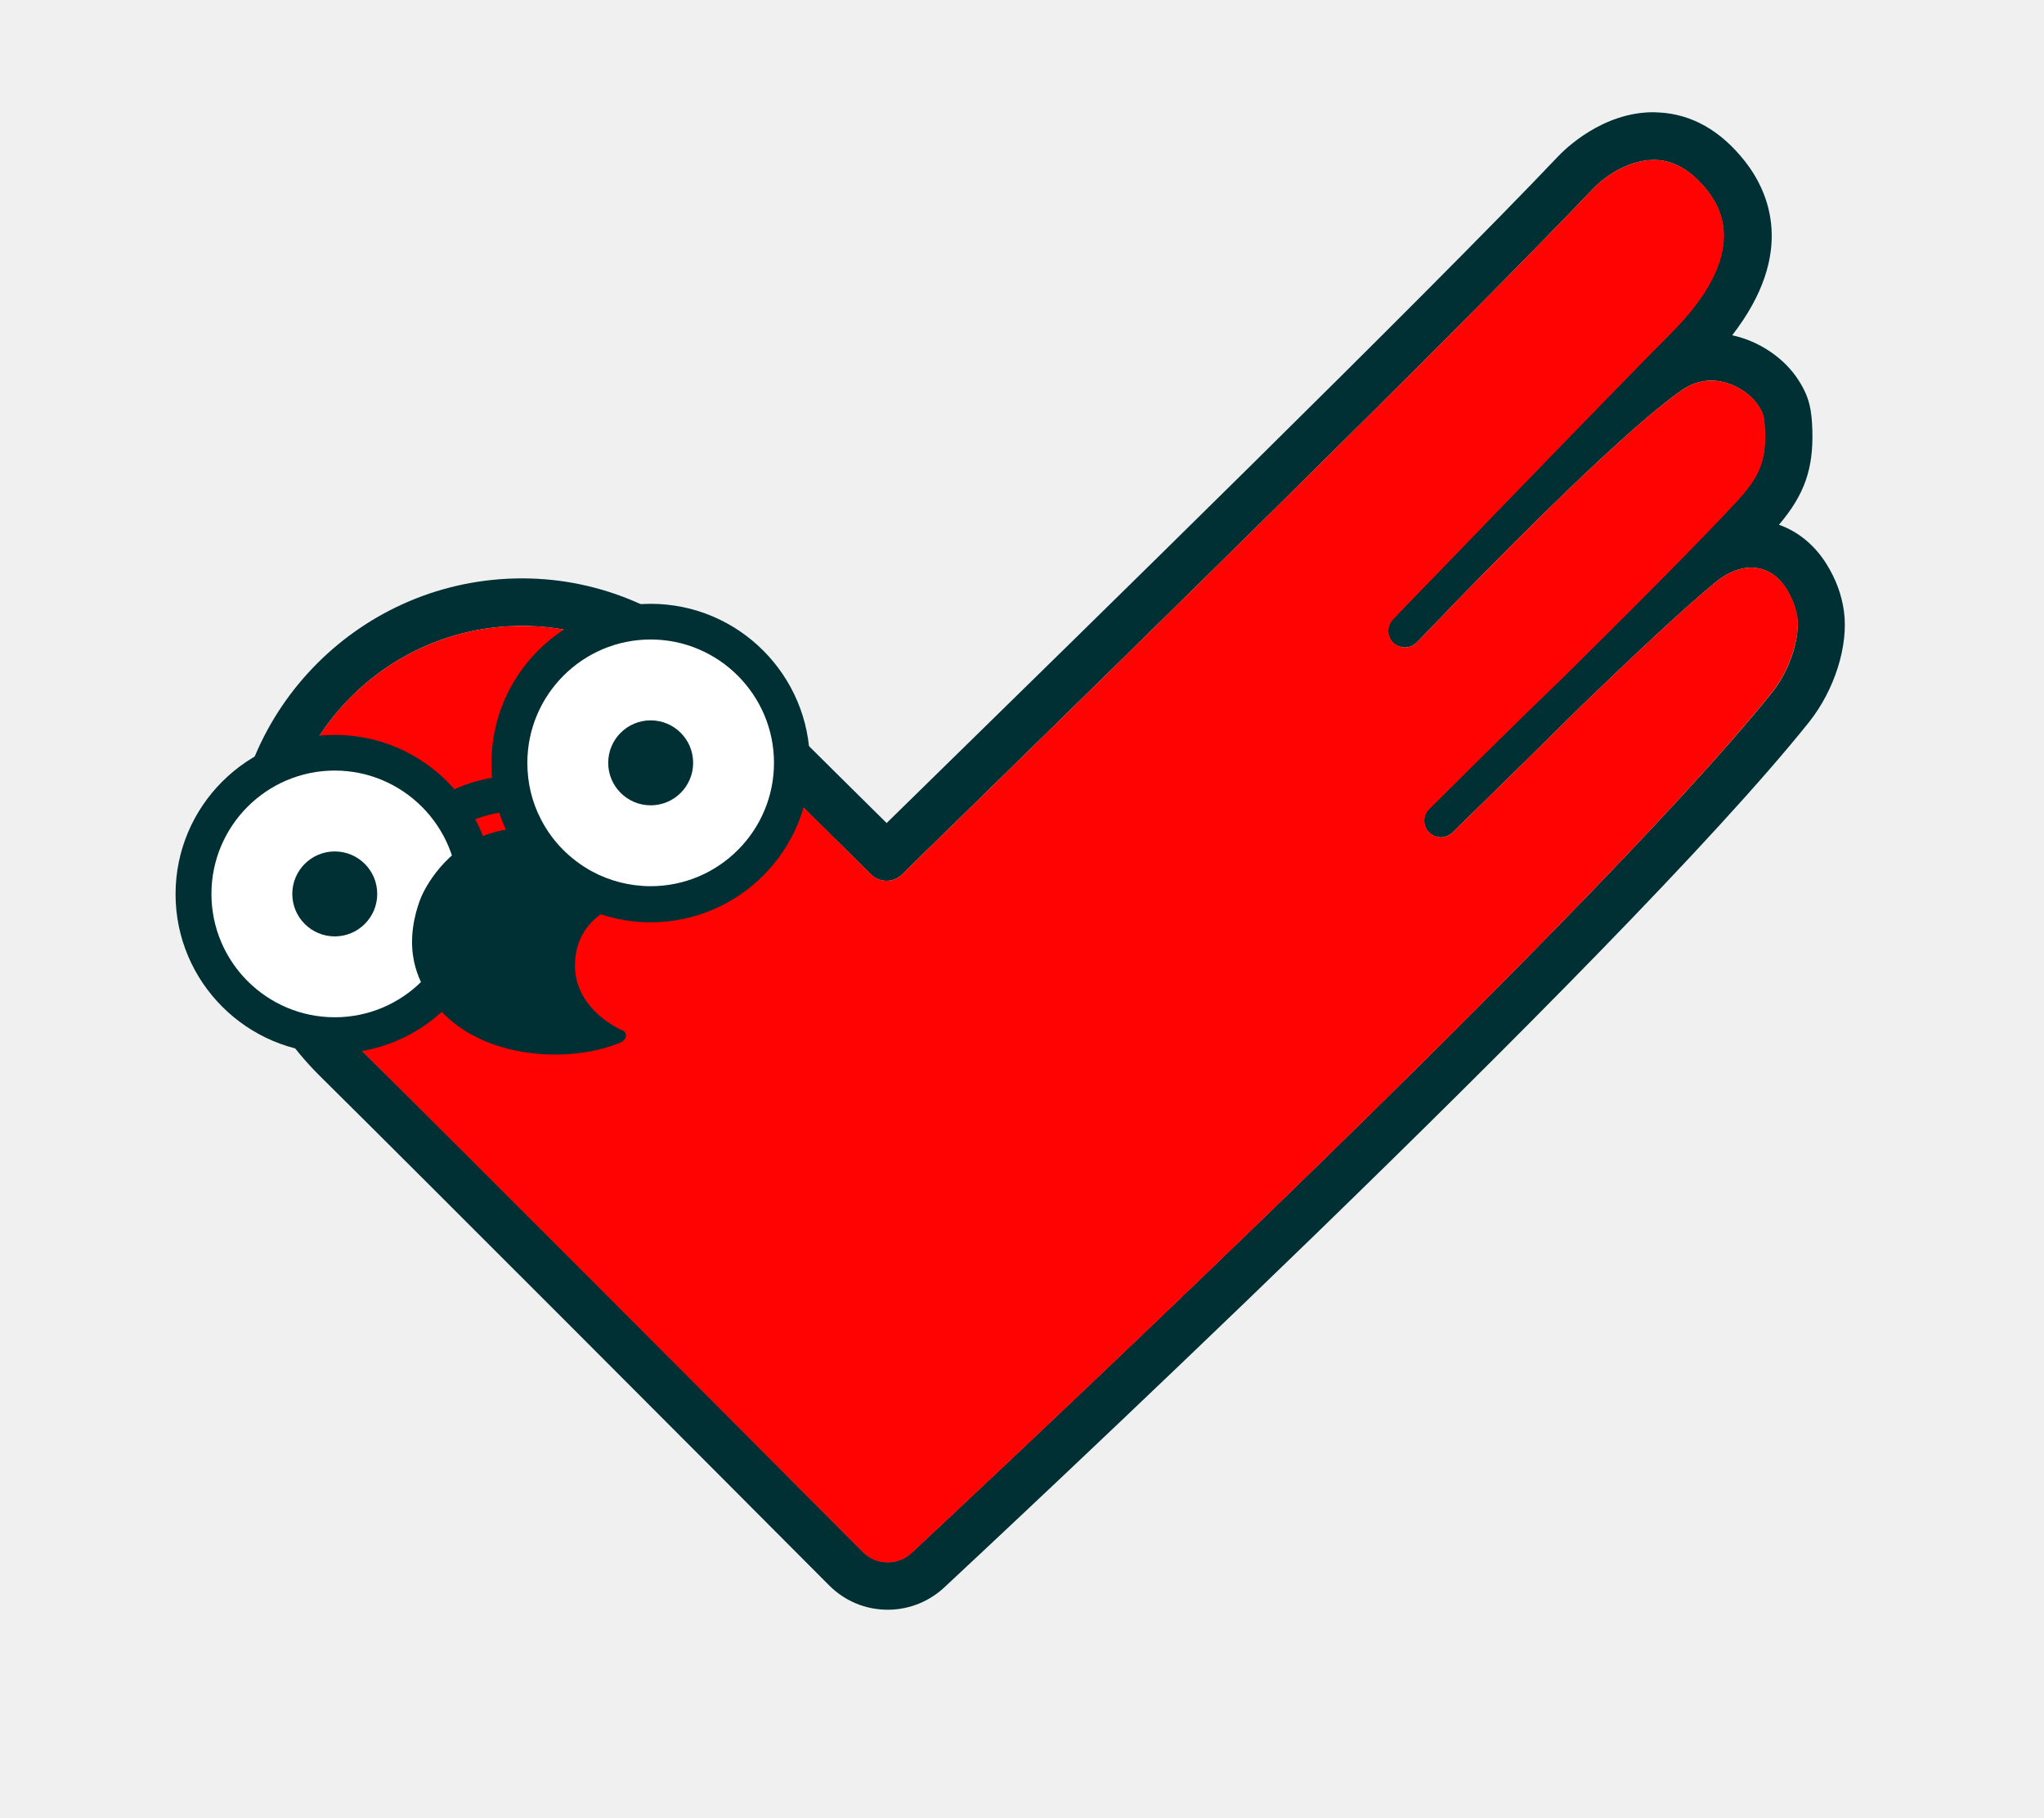
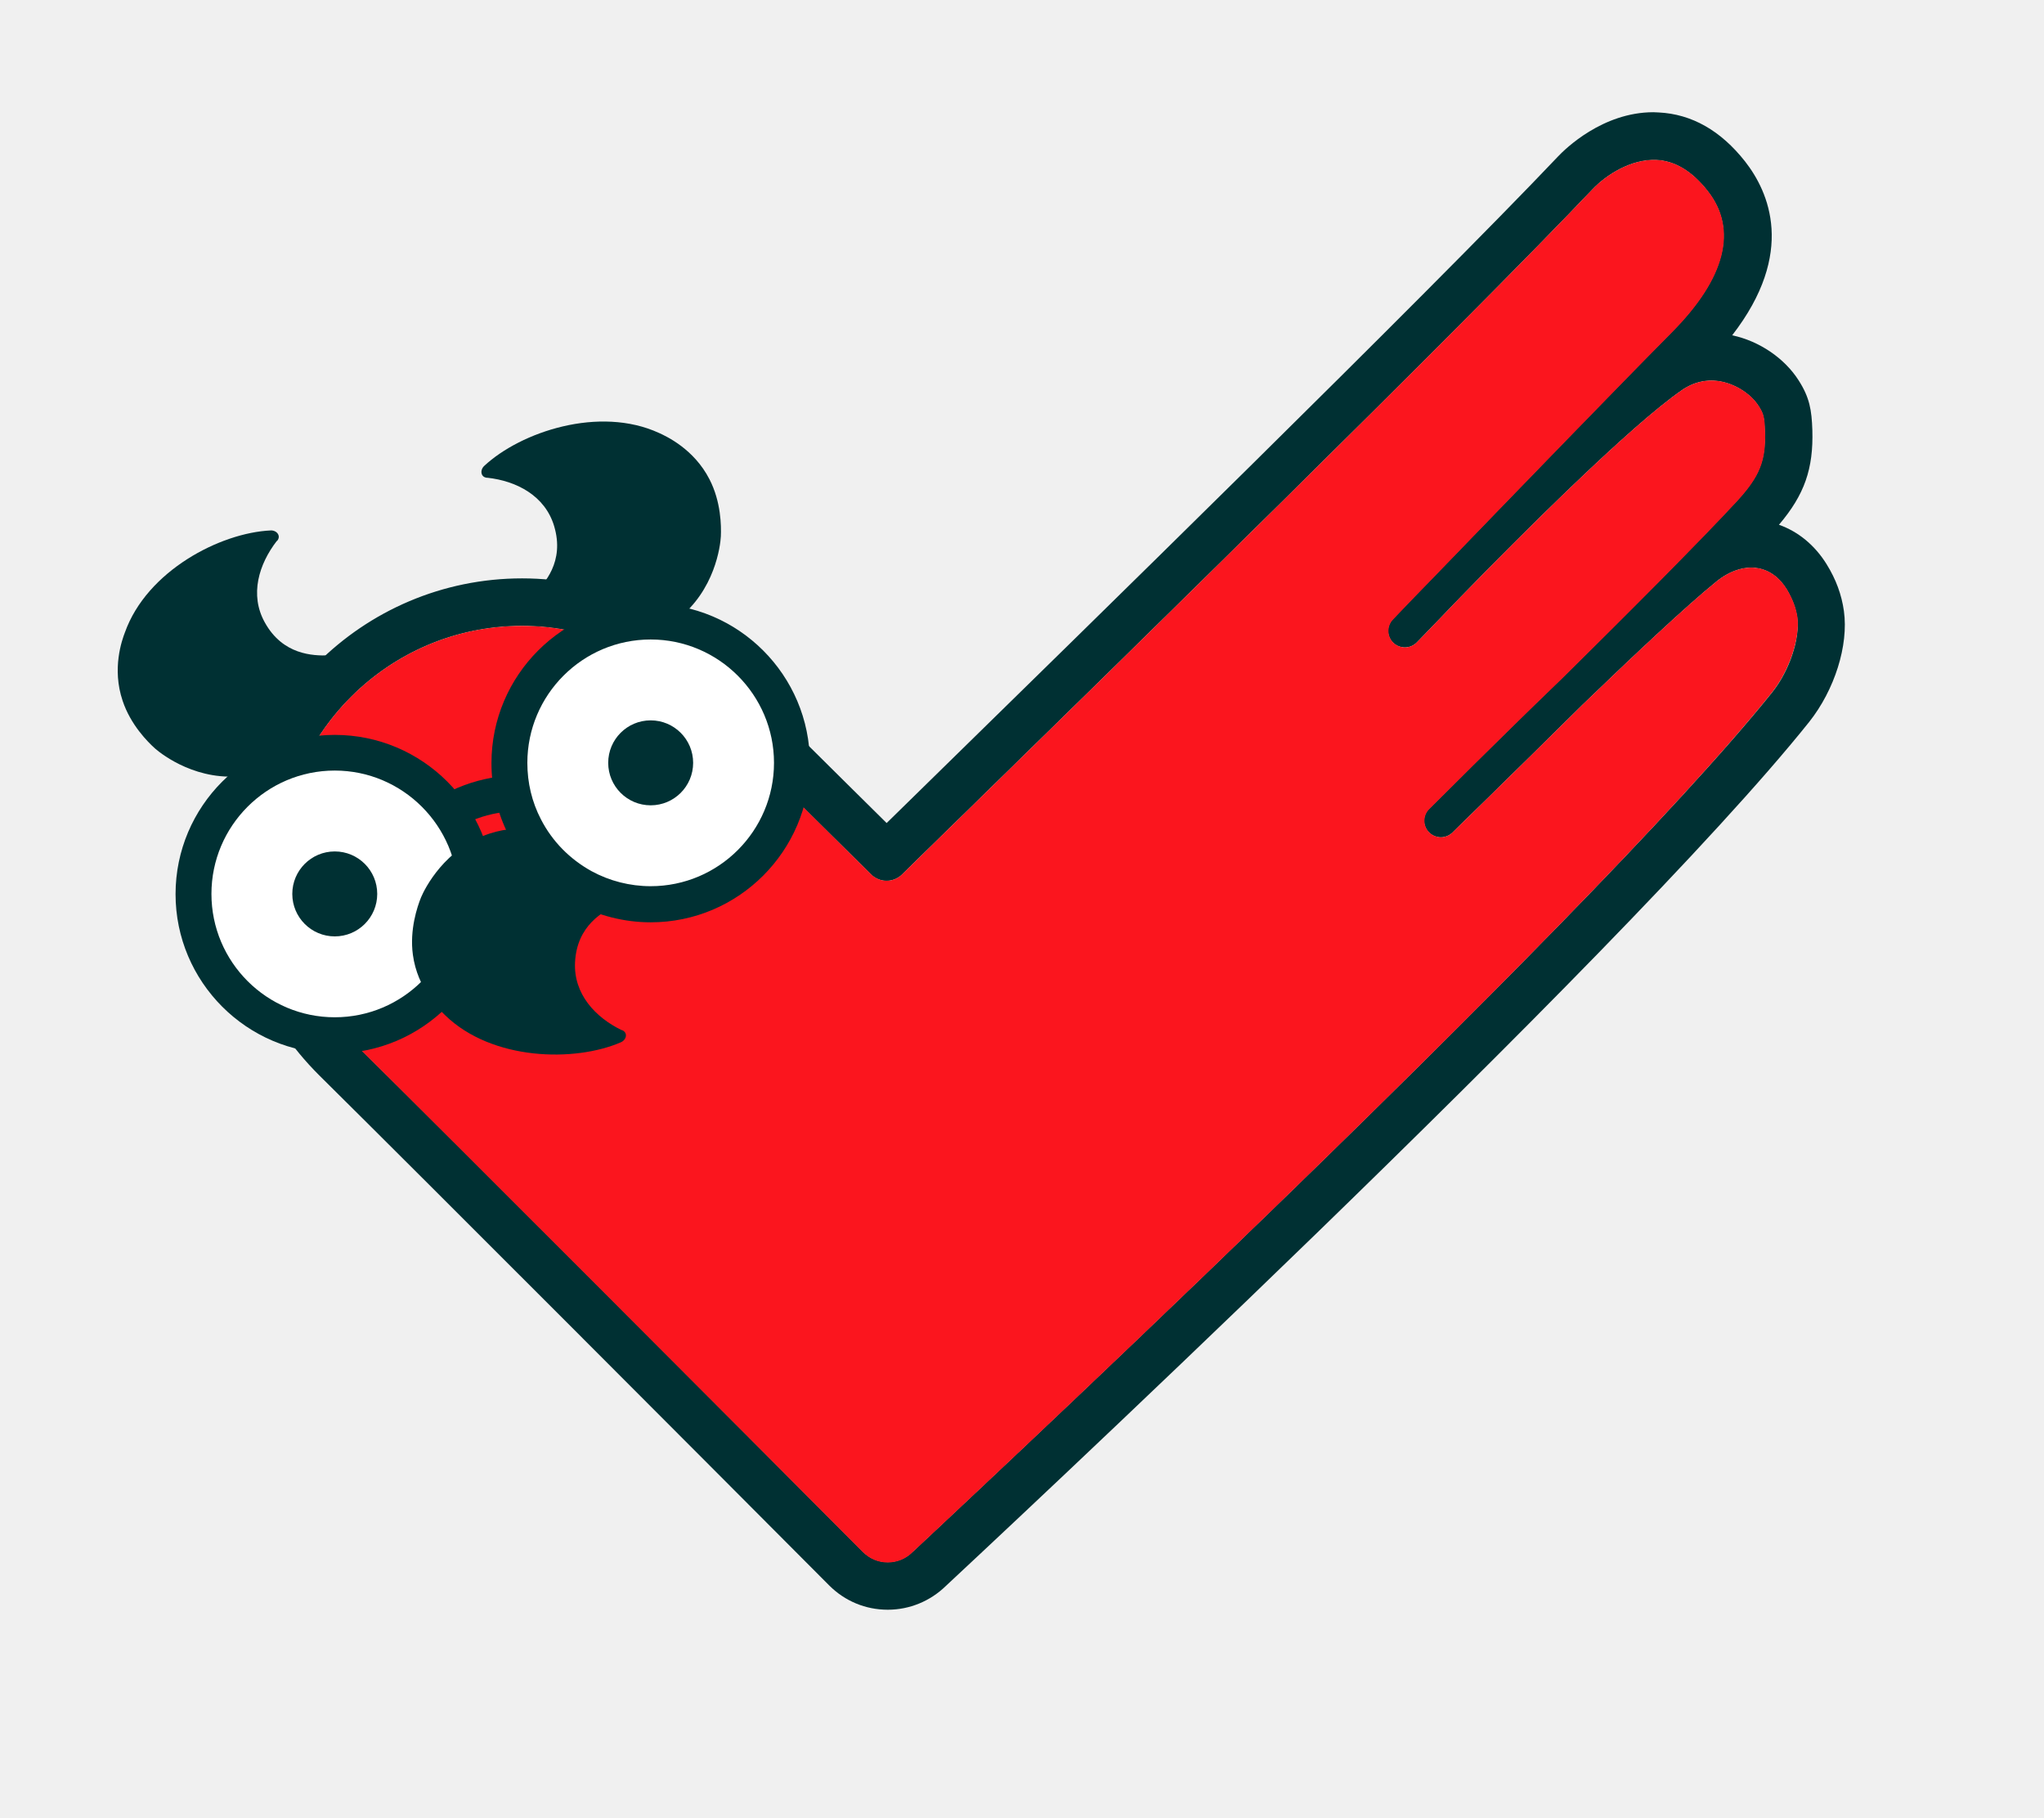
<svg xmlns="http://www.w3.org/2000/svg" version="1.1" id="Layer_1" x="0px" y="0px" viewBox="300 200 900 800" style="enable-background:new 300 200 900 800;" xml:space="preserve">
  <style type="text/css">
- 	.st0{fill:#003033;}
- 	.st1{fill:#00AA77;}
- 	.st2{fill:none;stroke:#FF69FF;stroke-miterlimit:10;}
- 	.st3{fill:#FF69FF;}
- 	.st4{fill:#F1EBDD;}
- 	.st5{fill:#FE5000;}
- 	.st6{fill:#3DB5E6;}
- 	.st7{fill:none;stroke:#111111;stroke-miterlimit:10;}
- 	.st8{fill:none;stroke:#3DB5E6;stroke-miterlimit:10;}
- 	.st9{fill:none;stroke:#003033;stroke-width:8;stroke-miterlimit:10;}
- 	.st10{fill:#F1EBDD;stroke:#003033;stroke-width:6;stroke-miterlimit:10;}
- 	.st11{fill:#FFFFFF;stroke:#003033;stroke-width:6;stroke-miterlimit:10;}
- 	.st12{clip-path:url(#SVGID_00000164498267243780200990000006083236304754594984_);}
- 	.st13{clip-path:url(#SVGID_00000115506911181770632500000001188751547432961706_);}
- 	.st14{fill:none;stroke:#003033;stroke-width:6;stroke-linecap:round;stroke-linejoin:round;stroke-miterlimit:10;}
- 	.st15{fill:#FFFFFF;stroke:#003033;stroke-width:8;stroke-miterlimit:10;}
- 	.st16{fill:#FFFFFF;}
- 	.st17{fill:#ff0202;stroke:#003033;stroke-width:6;stroke-linecap:round;stroke-linejoin:round;stroke-miterlimit:10;}
- 	.st18{fill:#ff0202;}
+ 	.st0{fill:#00AA77;}
+ 	.st1{fill:#003033;}
+ 	.st2{fill:#FB151E;}
+ 	.st3{fill:#FFFFFF;}
</style>
  <g>
    <g>
      <g>
-         <path class="st1" d="M1098.4,470.9c-0.9-6.1-3.1-11.2-5.7-15.4c-9-14.7-26.4-17.7-41.9-5.1c-13.2,10.7-36,32-57.9,53.2     c29.1-28.9,61.4-61.2,77.2-78.3c11.7-12.6,14.7-21.3,14.3-35.6c-0.3-7.5-0.9-10.3-3.9-15c-7.2-11.4-26.8-21-44-9.2     c-22.1,15.2-66,58.7-93.5,86.8c28.7-29.8,75.5-78.1,98.4-101.1c33.9-34.1,26.8-58.4,16.3-71.8c-23.7-30.2-52-11.5-61.8-1.2     c-70.5,74.2-283.5,281.4-303.9,301.5c-0.9,0.9-2.3,0.9-3.2,0c-9.5-9.3-58.4-57.5-75.4-75.1c-21.2-22-50.5-36.4-83.5-36.4     c-63,0-114,51-114,114c0,31.9,13.2,60.6,34.2,81.4c49.5,49,179.1,179,224.7,224.7c8.9,8.9,23.3,8.9,32.3,0     c0,0,295.3-274.3,378.9-379C1094.3,498.7,1100,482.7,1098.4,470.9z M1080.3,504.7C997.9,607.8,705,880.2,702.1,883     c-0.1,0-0.1,0.1-0.2,0.2c-3,3-6.9,4.6-11,4.6c0,0,0,0,0,0c-4.2,0-8-1.6-11-4.6c-51.4-51.6-176.2-176.7-224.7-224.7     c-20.7-20.4-32-47.5-32-76.2c0-58.9,47.9-106.8,106.7-106.8c29.2,0,57,12.1,78.3,34.2c17,17.6,65.9,65.8,75.5,75.3     c3.7,3.6,9.7,3.6,13.4,0c3.6-3.6,13.3-13,27.1-26.5c65.5-64,218.9-214,277-275.2c6-6.3,17-13.4,28.2-12.9     c8.2,0.4,15.8,5,22.6,13.7c13.3,16.9,7.8,38.4-15.8,62.2c-23.5,23.7-72.5,74.3-101,103.8c-12.3,12.6-20.8,21.5-21.9,22.7     c-2.7,2.9-2.6,7.4,0.3,10.2c2.9,2.7,7.5,2.6,10.2-0.2c0.3-0.3,7.9-8.1,19.3-20c26.8-27.5,74.6-75.3,97.5-91.1     c5.4-3.7,11.4-5,17.6-3.7c6.6,1.4,12.9,5.6,16.2,10.7c2.1,3.3,2.6,4.7,2.8,11.4c0.4,12.8-2.4,19.7-12.3,30.5     c-15.7,17-48.1,49.5-77.4,78.4c-29,27.9-56.2,55.3-58.2,57.2c-2.8,2.8-2.8,7.4,0,10.2c2.8,2.8,7.3,2.9,10.2,0.1     c0.5-0.5,27-26.3,57.2-56.2c22.3-21.5,45.6-43.4,58.9-54.2c6-4.9,12.6-7,18.4-6c5.2,0.9,9.6,4.1,12.8,9.3     c2.5,4.2,4.1,8.3,4.7,12.6C1092.5,481.2,1087.8,495.3,1080.3,504.7z" />
-         <path class="st0" d="M1111.9,469c-1-7.2-3.5-14-7.6-20.6c-5.2-8.4-12.5-14.4-21-17.4c11.3-13.3,15.2-24.7,14.7-41.7     c-0.3-8.8-1.2-14.3-6-21.8c-6.2-9.8-17.4-17.4-29.3-19.9c28.2-36.4,16.1-63.2,5.7-76.5c-10.7-13.6-23.5-20.9-38.1-21.6     c-0.8,0-1.5-0.1-2.3-0.1c-22.4,0-38.9,16.2-42,19.5c-57.8,60.9-211,210.6-276.4,274.6c-7.9,7.7-14.4,14.1-19.2,18.8     c-18.4-18.2-53.4-52.7-67.2-67.1c-25.3-26.2-58.4-40.6-93.3-40.6c-70.4,0-127.6,57.2-127.6,127.6c0,34.3,13.6,66.6,38.2,91.1     c48.6,48.1,173.3,173.1,224.6,224.6c6.9,6.9,16,10.7,25.8,10.7h0c9.6,0,18.7-3.8,25.5-10.4c12.1-11.3,297.6-277,380.2-380.4     C1107.8,503.7,1114,484.1,1111.9,469z M529.8,475.4c29.2,0,57,12.1,78.3,34.2c17,17.6,65.9,65.8,75.5,75.3     c3.7,3.6,9.7,3.6,13.4,0c3.6-3.6,13.3-13,27.1-26.5c65.5-64,218.9-214,277-275.2c6-6.3,17-13.4,28.2-12.9     c8.2,0.4,15.8,5,22.6,13.7c13.3,16.9,7.8,38.4-15.8,62.2c-23.5,23.7-72.5,74.3-101,103.8c-12.3,12.6-20.8,21.5-21.9,22.7     c-2.7,2.9-2.6,7.4,0.3,10.2c2.9,2.7,7.5,2.6,10.2-0.2c0.3-0.3,7.9-8.1,19.3-20c26.8-27.5,74.6-75.3,97.5-91.1     c5.4-3.7,11.4-5,17.6-3.7c6.6,1.4,12.9,5.6,16.2,10.7c2.1,3.3,2.6,4.7,2.8,11.4c0.4,12.8-2.4,19.7-12.3,30.5     c-15.7,17-48.1,49.5-77.4,78.4c-29,27.9-56.2,55.3-58.2,57.2c-2.8,2.8-2.8,7.4,0,10.2c2.8,2.8,7.3,2.9,10.2,0.1     c0.5-0.5,27-26.3,57.2-56.2c22.3-21.5,45.6-43.4,58.9-54.2c6-4.9,12.6-7,18.4-6c5.2,0.9,9.6,4.1,12.8,9.3     c2.5,4.2,4.1,8.3,4.7,12.6c1.3,9.3-3.4,23.4-10.9,32.8C997.9,607.8,705,880.2,702.1,883c-0.1,0-0.1,0.1-0.2,0.2     c-3,3-6.9,4.6-11,4.6c0,0,0,0,0,0c-4.2,0-8-1.6-11-4.6c-51.4-51.6-176.2-176.7-224.7-224.7c-20.7-20.4-32-47.5-32-76.2     C423.1,523.3,470.9,475.4,529.8,475.4z" />
-         <path class="st0" d="M1105.6,469.9c-0.9-6.4-3.1-12.3-6.7-18.2c-5.3-8.7-13.4-14.4-22.7-16c-1.8-0.3-3.7-0.4-5.5-0.4     c1.7-1.8,3.3-3.5,4.7-5c12.6-13.7,16.7-23.9,16.2-40.8c-0.2-7.9-1-12.3-5-18.7c-5.3-8.5-15.1-15-25.5-17.2     c-3.9-0.8-7.8-1-11.5-0.6c35.5-37.8,24-65.1,13.8-78.1c-9.5-12.1-20.8-18.6-33.4-19.2c-20.8-1-36.4,14.3-39.3,17.4     C932.7,334.1,779.4,484,714,548c-10.7,10.4-18.8,18.4-23.7,23.1c-14.6-14.4-56.4-55.6-71.8-71.5c-24.1-24.9-55.5-38.6-88.7-38.6     c-66.8,0-121.2,54.4-121.2,121.2c0,32.6,12.9,63.3,36.4,86.5c48.5,47.9,173.3,173.1,224.7,224.6c5.7,5.7,13.2,8.8,21.2,8.8     c0,0,0,0,0,0c7.9,0,15.5-3.1,21.1-8.7c6.6-6.1,297.1-276.5,379.6-379.7c8.8-11,14.3-26.2,14.3-38.7     C1105.9,473.3,1105.8,471.6,1105.6,469.9z M701.9,883.1c-3,3-6.9,4.6-11,4.6c0,0,0,0,0,0c-4.2,0-8-1.6-11-4.6     c-51.4-51.6-176.2-176.7-224.7-224.7c-20.7-20.4-32-47.5-32-76.2c0-58.9,47.9-106.8,106.7-106.8c29.2,0,57,12.1,78.3,34.2     c17,17.6,65.9,65.8,75.5,75.3c3.7,3.6,9.7,3.6,13.4,0c3.6-3.6,13.3-13,27.1-26.5c65.5-64,218.9-214,277-275.2     c6-6.3,17-13.4,28.2-12.9c8.2,0.4,15.8,5,22.6,13.7c13.3,16.9,7.8,38.4-15.8,62.2c-23.5,23.7-72.5,74.3-101,103.8     c-12.3,12.6-20.8,21.5-21.9,22.7c-2.7,2.9-2.6,7.4,0.3,10.2c2.9,2.7,7.5,2.6,10.2-0.2c0.3-0.3,7.9-8.1,19.3-20     c26.8-27.5,74.6-75.3,97.5-91.1c5.4-3.7,11.4-5,17.6-3.7c6.6,1.4,12.9,5.6,16.2,10.7c2.1,3.3,2.6,4.7,2.8,11.4     c0.4,12.8-2.4,19.7-12.3,30.5c-15.7,17-48.1,49.5-77.4,78.4c-29,27.9-56.2,55.3-58.2,57.2c-2.8,2.8-2.8,7.4,0,10.2     c2.8,2.8,7.3,2.9,10.2,0.1c0.5-0.5,27-26.3,57.2-56.2c22.3-21.5,45.6-43.4,58.9-54.2c6-4.9,12.6-7,18.4-6     c5.2,0.9,9.6,4.1,12.8,9.3c2.5,4.2,4.1,8.3,4.7,12.6c1.3,9.3-3.4,23.4-10.9,32.8C997.9,607.8,705,880.2,702.1,883     C702,883,701.9,883.1,701.9,883.1z" />
-         <path class="st18" d="M1080.3,504.7C997.9,607.8,705,880.2,702.1,883c-0.1,0-0.1,0.1-0.2,0.2c-3,3-6.9,4.6-11,4.6c0,0,0,0,0,0     c-4.2,0-8-1.6-11-4.6c-51.4-51.6-176.2-176.7-224.7-224.7c-20.7-20.4-32-47.5-32-76.2c0-58.9,47.9-106.8,106.7-106.8     c29.2,0,57,12.1,78.3,34.2c17,17.6,65.9,65.8,75.5,75.3c3.7,3.6,9.7,3.6,13.4,0c3.6-3.6,13.3-13,27.1-26.5     c65.5-64,218.9-214,277-275.2c6-6.3,17-13.4,28.2-12.9c8.2,0.4,15.8,5,22.6,13.7c13.3,16.9,7.8,38.4-15.8,62.2     c-23.5,23.7-72.5,74.3-101,103.8c-12.3,12.6-20.8,21.5-21.9,22.7c-2.7,2.9-2.6,7.4,0.3,10.2c2.9,2.7,7.5,2.6,10.2-0.2     c0.3-0.3,7.9-8.1,19.3-20c26.8-27.5,74.6-75.3,97.5-91.1c5.4-3.7,11.4-5,17.6-3.7c6.6,1.4,12.9,5.6,16.2,10.7     c2.1,3.3,2.6,4.7,2.8,11.4c0.4,12.8-2.4,19.7-12.3,30.5c-15.7,17-48.1,49.5-77.4,78.4c-29,27.9-56.2,55.3-58.2,57.2     c-2.8,2.8-2.8,7.4,0,10.2c2.8,2.8,7.3,2.9,10.2,0.1c0.5-0.5,27-26.3,57.2-56.2c22.3-21.5,45.6-43.4,58.9-54.2     c6-4.9,12.6-7,18.4-6c5.2,0.9,9.6,4.1,12.8,9.3c2.5,4.2,4.1,8.3,4.7,12.6C1092.5,481.2,1087.8,495.3,1080.3,504.7z" />
+         <path class="st0" d="M1098.4,470.9c-0.9-6.1-3.1-11.2-5.7-15.4c-9-14.7-26.4-17.7-41.9-5.1c-13.2,10.7-36,32-57.9,53.2     c29.1-28.9,61.4-61.2,77.2-78.3c11.7-12.6,14.7-21.3,14.3-35.6c-0.3-7.5-0.9-10.3-3.9-15c-7.2-11.4-26.8-21-44-9.2     c-22.1,15.2-66,58.7-93.5,86.8c28.7-29.8,75.5-78.1,98.4-101.1c33.9-34.1,26.8-58.4,16.3-71.8c-23.7-30.2-52-11.5-61.8-1.2     C925.4,352.4,712.4,559.6,692,579.7c-0.9,0.9-2.3,0.9-3.2,0c-9.5-9.3-58.4-57.5-75.4-75.1c-21.2-22-50.5-36.4-83.5-36.4     c-63,0-114,51-114,114c0,31.9,13.2,60.6,34.2,81.4c49.5,49,179.1,179,224.7,224.7c8.9,8.9,23.3,8.9,32.3,0     c0,0,295.3-274.3,378.9-379C1094.3,498.7,1100,482.7,1098.4,470.9z M1080.3,504.7C997.9,607.8,705,880.2,702.1,883     c-0.1,0-0.1,0.1-0.2,0.2c-3,3-6.9,4.6-11,4.6l0,0c-4.2,0-8-1.6-11-4.6c-51.4-51.6-176.2-176.7-224.7-224.7     c-20.7-20.4-32-47.5-32-76.2c0-58.9,47.9-106.8,106.7-106.8c29.2,0,57,12.1,78.3,34.2c17,17.6,65.9,65.8,75.5,75.3     c3.7,3.6,9.7,3.6,13.4,0c3.6-3.6,13.3-13,27.1-26.5c65.5-64,218.9-214,277-275.2c6-6.3,17-13.4,28.2-12.9     c8.2,0.4,15.8,5,22.6,13.7c13.3,16.9,7.8,38.4-15.8,62.2c-23.5,23.7-72.5,74.3-101,103.8c-12.3,12.6-20.8,21.5-21.9,22.7     c-2.7,2.9-2.6,7.4,0.3,10.2c2.9,2.7,7.5,2.6,10.2-0.2c0.3-0.3,7.9-8.1,19.3-20c26.8-27.5,74.6-75.3,97.5-91.1     c5.4-3.7,11.4-5,17.6-3.7c6.6,1.4,12.9,5.6,16.2,10.7c2.1,3.3,2.6,4.7,2.8,11.4c0.4,12.8-2.4,19.7-12.3,30.5     c-15.7,17-48.1,49.5-77.4,78.4c-29,27.9-56.2,55.3-58.2,57.2c-2.8,2.8-2.8,7.4,0,10.2s7.3,2.9,10.2,0.1     c0.5-0.5,27-26.3,57.2-56.2c22.3-21.5,45.6-43.4,58.9-54.2c6-4.9,12.6-7,18.4-6c5.2,0.9,9.6,4.1,12.8,9.3     c2.5,4.2,4.1,8.3,4.7,12.6C1092.5,481.2,1087.8,495.3,1080.3,504.7z" />
+         <path class="st1" d="M1111.9,469c-1-7.2-3.5-14-7.6-20.6c-5.2-8.4-12.5-14.4-21-17.4c11.3-13.3,15.2-24.7,14.7-41.7     c-0.3-8.8-1.2-14.3-6-21.8c-6.2-9.8-17.4-17.4-29.3-19.9c28.2-36.4,16.1-63.2,5.7-76.5c-10.7-13.6-23.5-20.9-38.1-21.6     c-0.8,0-1.5-0.1-2.3-0.1c-22.4,0-38.9,16.2-42,19.5c-57.8,60.9-211,210.6-276.4,274.6c-7.9,7.7-14.4,14.1-19.2,18.8     c-18.4-18.2-53.4-52.7-67.2-67.1c-25.3-26.2-58.4-40.6-93.3-40.6c-70.4,0-127.6,57.2-127.6,127.6c0,34.3,13.6,66.6,38.2,91.1     c48.6,48.1,173.3,173.1,224.6,224.6c6.9,6.9,16,10.7,25.8,10.7l0,0c9.6,0,18.7-3.8,25.5-10.4c12.1-11.3,297.6-277,380.2-380.4     C1107.8,503.7,1114,484.1,1111.9,469z M529.8,475.4c29.2,0,57,12.1,78.3,34.2c17,17.6,65.9,65.8,75.5,75.3     c3.7,3.6,9.7,3.6,13.4,0c3.6-3.6,13.3-13,27.1-26.5c65.5-64,218.9-214,277-275.2c6-6.3,17-13.4,28.2-12.9     c8.2,0.4,15.8,5,22.6,13.7c13.3,16.9,7.8,38.4-15.8,62.2c-23.5,23.7-72.5,74.3-101,103.8c-12.3,12.6-20.8,21.5-21.9,22.7     c-2.7,2.9-2.6,7.4,0.3,10.2c2.9,2.7,7.5,2.6,10.2-0.2c0.3-0.3,7.9-8.1,19.3-20c26.8-27.5,74.6-75.3,97.5-91.1     c5.4-3.7,11.4-5,17.6-3.7c6.6,1.4,12.9,5.6,16.2,10.7c2.1,3.3,2.6,4.7,2.8,11.4c0.4,12.8-2.4,19.7-12.3,30.5     c-15.7,17-48.1,49.5-77.4,78.4c-29,27.9-56.2,55.3-58.2,57.2c-2.8,2.8-2.8,7.4,0,10.2s7.3,2.9,10.2,0.1     c0.5-0.5,27-26.3,57.2-56.2c22.3-21.5,45.6-43.4,58.9-54.2c6-4.9,12.6-7,18.4-6c5.2,0.9,9.6,4.1,12.8,9.3     c2.5,4.2,4.1,8.3,4.7,12.6c1.3,9.3-3.4,23.4-10.9,32.8C997.9,607.8,705,880.2,702.1,883c-0.1,0-0.1,0.1-0.2,0.2     c-3,3-6.9,4.6-11,4.6l0,0c-4.2,0-8-1.6-11-4.6c-51.4-51.6-176.2-176.7-224.7-224.7c-20.7-20.4-32-47.5-32-76.2     C423.1,523.3,470.9,475.4,529.8,475.4z" />
+         <path class="st1" d="M1105.6,469.9c-0.9-6.4-3.1-12.3-6.7-18.2c-5.3-8.7-13.4-14.4-22.7-16c-1.8-0.3-3.7-0.4-5.5-0.4     c1.7-1.8,3.3-3.5,4.7-5c12.6-13.7,16.7-23.9,16.2-40.8c-0.2-7.9-1-12.3-5-18.7c-5.3-8.5-15.1-15-25.5-17.2     c-3.9-0.8-7.8-1-11.5-0.6c35.5-37.8,24-65.1,13.8-78.1c-9.5-12.1-20.8-18.6-33.4-19.2c-20.8-1-36.4,14.3-39.3,17.4     C932.7,334.1,779.4,484,714,548c-10.7,10.4-18.8,18.4-23.7,23.1c-14.6-14.4-56.4-55.6-71.8-71.5C594.4,474.7,563,461,529.8,461     c-66.8,0-121.2,54.4-121.2,121.2c0,32.6,12.9,63.3,36.4,86.5c48.5,47.9,173.3,173.1,224.7,224.6c5.7,5.7,13.2,8.8,21.2,8.8l0,0     c7.9,0,15.5-3.1,21.1-8.7c6.6-6.1,297.1-276.5,379.6-379.7c8.8-11,14.3-26.2,14.3-38.7C1105.9,473.3,1105.8,471.6,1105.6,469.9z      M701.9,883.1c-3,3-6.9,4.6-11,4.6l0,0c-4.2,0-8-1.6-11-4.6c-51.4-51.6-176.2-176.7-224.7-224.7c-20.7-20.4-32-47.5-32-76.2     c0-58.9,47.9-106.8,106.7-106.8c29.2,0,57,12.1,78.3,34.2c17,17.6,65.9,65.8,75.5,75.3c3.7,3.6,9.7,3.6,13.4,0     c3.6-3.6,13.3-13,27.1-26.5c65.5-64,218.9-214,277-275.2c6-6.3,17-13.4,28.2-12.9c8.2,0.4,15.8,5,22.6,13.7     c13.3,16.9,7.8,38.4-15.8,62.2c-23.5,23.7-72.5,74.3-101,103.8c-12.3,12.6-20.8,21.5-21.9,22.7c-2.7,2.9-2.6,7.4,0.3,10.2     c2.9,2.7,7.5,2.6,10.2-0.2c0.3-0.3,7.9-8.1,19.3-20c26.8-27.5,74.6-75.3,97.5-91.1c5.4-3.7,11.4-5,17.6-3.7     c6.6,1.4,12.9,5.6,16.2,10.7c2.1,3.3,2.6,4.7,2.8,11.4c0.4,12.8-2.4,19.7-12.3,30.5c-15.7,17-48.1,49.5-77.4,78.4     c-29,27.9-56.2,55.3-58.2,57.2c-2.8,2.8-2.8,7.4,0,10.2s7.3,2.9,10.2,0.1c0.5-0.5,27-26.3,57.2-56.2     c22.3-21.5,45.6-43.4,58.9-54.2c6-4.9,12.6-7,18.4-6c5.2,0.9,9.6,4.1,12.8,9.3c2.5,4.2,4.1,8.3,4.7,12.6     c1.3,9.3-3.4,23.4-10.9,32.8C997.9,607.8,705,880.2,702.1,883C702,883,701.9,883.1,701.9,883.1z" />
+         <path class="st2" d="M1080.3,504.7C997.9,607.8,705,880.2,702.1,883c-0.1,0-0.1,0.1-0.2,0.2c-3,3-6.9,4.6-11,4.6l0,0     c-4.2,0-8-1.6-11-4.6c-51.4-51.6-176.2-176.7-224.7-224.7c-20.7-20.4-32-47.5-32-76.2c0-58.9,47.9-106.8,106.7-106.8     c29.2,0,57,12.1,78.3,34.2c17,17.6,65.9,65.8,75.5,75.3c3.7,3.6,9.7,3.6,13.4,0c3.6-3.6,13.3-13,27.1-26.5     c65.5-64,218.9-214,277-275.2c6-6.3,17-13.4,28.2-12.9c8.2,0.4,15.8,5,22.6,13.7c13.3,16.9,7.8,38.4-15.8,62.2     c-23.5,23.7-72.5,74.3-101,103.8c-12.3,12.6-20.8,21.5-21.9,22.7c-2.7,2.9-2.6,7.4,0.3,10.2c2.9,2.7,7.5,2.6,10.2-0.2     c0.3-0.3,7.9-8.1,19.3-20c26.8-27.5,74.6-75.3,97.5-91.1c5.4-3.7,11.4-5,17.6-3.7c6.6,1.4,12.9,5.6,16.2,10.7     c2.1,3.3,2.6,4.7,2.8,11.4c0.4,12.8-2.4,19.7-12.3,30.5c-15.7,17-48.1,49.5-77.4,78.4c-29,27.9-56.2,55.3-58.2,57.2     c-2.8,2.8-2.8,7.4,0,10.2s7.3,2.9,10.2,0.1c0.5-0.5,27-26.3,57.2-56.2c22.3-21.5,45.6-43.4,58.9-54.2c6-4.9,12.6-7,18.4-6     c5.2,0.9,9.6,4.1,12.8,9.3c2.5,4.2,4.1,8.3,4.7,12.6C1092.5,481.2,1087.8,495.3,1080.3,504.7z" />
      </g>
-       <path class="st0" d="M493.5,570l-10.2-12c12.7-10.8,28.8-16.7,45.4-16.7c3.1,0,6.2,0.2,9.2,0.6l-2.1,15.7    c-2.3-0.3-4.7-0.5-7.1-0.5C515.8,557,503.3,561.6,493.5,570z" />
+       <path class="st1" d="M493.5,570l-10.2-12c12.7-10.8,28.8-16.7,45.4-16.7c3.1,0,6.2,0.2,9.2,0.6l-2.1,15.7    c-2.3-0.3-4.7-0.5-7.1-0.5C515.8,557,503.3,561.6,493.5,570z" />
      <g>
-         <circle class="st16" cx="447.4" cy="593.5" r="62.2" />
-         <path class="st0" d="M447.4,663.7c-38.7,0-70.1-31.5-70.1-70.1c0-38.7,31.5-70.1,70.1-70.1c38.7,0,70.1,31.5,70.1,70.1     C517.5,632.2,486,663.7,447.4,663.7z M447.4,539.2c-30,0-54.3,24.4-54.3,54.3c0,30,24.4,54.3,54.3,54.3c30,0,54.3-24.4,54.3-54.3     C501.7,563.6,477.3,539.2,447.4,539.2z" />
+         <circle class="st3" cx="447.4" cy="593.5" r="62.2" />
+         <path class="st1" d="M447.4,663.7c-38.7,0-70.1-31.5-70.1-70.1c0-38.7,31.5-70.1,70.1-70.1c38.7,0,70.1,31.5,70.1,70.1     S486,663.7,447.4,663.7z M447.4,539.2c-30,0-54.3,24.4-54.3,54.3c0,30,24.4,54.3,54.3,54.3c30,0,54.3-24.4,54.3-54.3     C501.7,563.6,477.3,539.2,447.4,539.2z" />
      </g>
      <g>
-         <path class="st16" d="M648.7,535.8c0,34.4-27.9,62.2-62.2,62.2c-10.8,0-20.9-2.8-29.8-7.6c-10.9-5.9-19.8-15-25.5-26.1     c-4.4-8.6-6.9-18.3-6.9-28.6c0-34.4,27.9-62.2,62.2-62.2C620.9,473.6,648.7,501.5,648.7,535.8z" />
-         <path class="st0" d="M586.5,606c-11.7,0-23.3-3-33.6-8.5c-12.3-6.7-22.3-16.9-28.7-29.4c-5.2-10-7.8-20.9-7.8-32.2     c0-38.7,31.5-70.1,70.1-70.1c38.7,0,70.1,31.5,70.1,70.1C656.6,574.5,625.2,606,586.5,606z M586.5,481.5     c-30,0-54.3,24.4-54.3,54.3c0,8.8,2,17.2,6,24.9c5,9.7,12.7,17.5,22.3,22.8c7.9,4.3,16.9,6.6,26,6.6c30,0,54.3-24.4,54.3-54.3     C640.8,505.9,616.4,481.5,586.5,481.5z" />
+         <path class="st3" d="M648.7,535.8c0,34.4-27.9,62.2-62.2,62.2c-10.8,0-20.9-2.8-29.8-7.6c-10.9-5.9-19.8-15-25.5-26.1     c-4.4-8.6-6.9-18.3-6.9-28.6c0-34.4,27.9-62.2,62.2-62.2C620.9,473.6,648.7,501.5,648.7,535.8z" />
+         <path class="st1" d="M586.5,606c-11.7,0-23.3-3-33.6-8.5c-12.3-6.7-22.3-16.9-28.7-29.4c-5.2-10-7.8-20.9-7.8-32.2     c0-38.7,31.5-70.1,70.1-70.1c38.7,0,70.1,31.5,70.1,70.1S625.2,606,586.5,606z M586.5,481.5c-30,0-54.3,24.4-54.3,54.3     c0,8.8,2,17.2,6,24.9c5,9.7,12.7,17.5,22.3,22.8c7.9,4.3,16.9,6.6,26,6.6c30,0,54.3-24.4,54.3-54.3     C640.8,505.9,616.4,481.5,586.5,481.5z" />
      </g>
-       <path class="st0" d="M574,653.5c2.5,1.1,1.9,4.2-0.6,5.3c-20.2,8.8-56.7,8.2-77.4-11.9c-2.6-2.5-12.2-11.8-14.2-26.6    c-1.5-11,1.9-21.1,3.6-25.3c1.6-3.8,10.4-21.6,30.3-28.1c7.4-2.4,15-2.7,22.3-1.6c6.5,12.5,21.5,26.1,33.9,32.9    c-6.2,2.9-17.9,9.1-18.7,25.4c-0.7,14,9,24.3,20.6,29.9C573.9,653.4,574,653.4,574,653.5z" />
-       <circle class="st0" cx="447.4" cy="593.5" r="18.7" />
-       <circle class="st0" cx="586.5" cy="535.8" r="18.7" />
+       <path class="st1" d="M574,653.5c2.5,1.1,1.9,4.2-0.6,5.3c-20.2,8.8-56.7,8.2-77.4-11.9c-2.6-2.5-12.2-11.8-14.2-26.6    c-1.5-11,1.9-21.1,3.6-25.3c1.6-3.8,10.4-21.6,30.3-28.1c7.4-2.4,15-2.7,22.3-1.6c6.5,12.5,21.5,26.1,33.9,32.9    c-6.2,2.9-17.9,9.1-18.7,25.4c-0.7,14,9,24.3,20.6,29.9C573.9,653.4,574,653.4,574,653.5z" />
+       <circle class="st1" cx="447.4" cy="593.5" r="18.7" />
+       <circle class="st1" cx="586.5" cy="535.8" r="18.7" />
+       <path class="st1" d="M514.4,410.3c-2.7-0.2-3.2-3.3-1.2-5.2c16.1-15,50.7-26.6,77-14.5c3.3,1.5,15.4,7.1,22.2,20.4    c5.1,9.9,5.2,20.5,5,25.1c-0.2,4.1-2.6,23.8-19.2,36.6c-6.2,4.7-13.2,7.5-20.5,8.9c-10.3-9.6-29-17.5-42.9-19.8    c4.9-4.8,13.9-14.5,9.2-30.2c-4-13.4-16.6-19.9-29.4-21.3C514.5,410.3,514.4,410.4,514.4,410.3z" />
+       <path class="st1" d="M421.9,438.1c-7.9,10.2-12.1,23.7-5.3,35.9c7.9,14.3,21.2,14.7,28,14.5c-8.1,11.6-15.6,30.4-15.9,44.5    c-6.1,4.2-13,7.3-20.7,8.4c-20.7,3-36.5-9.1-39.6-11.8c-3.4-3-10.9-10.6-14.4-21.1c-4.8-14.2-0.3-26.7,1-30.1    c9.7-27.2,42.1-43.9,64.2-44.9c2.7-0.1,4.6,2.4,2.9,4.5C422.1,438.1,422,438.1,421.9,438.1z" />
    </g>
  </g>
</svg>
